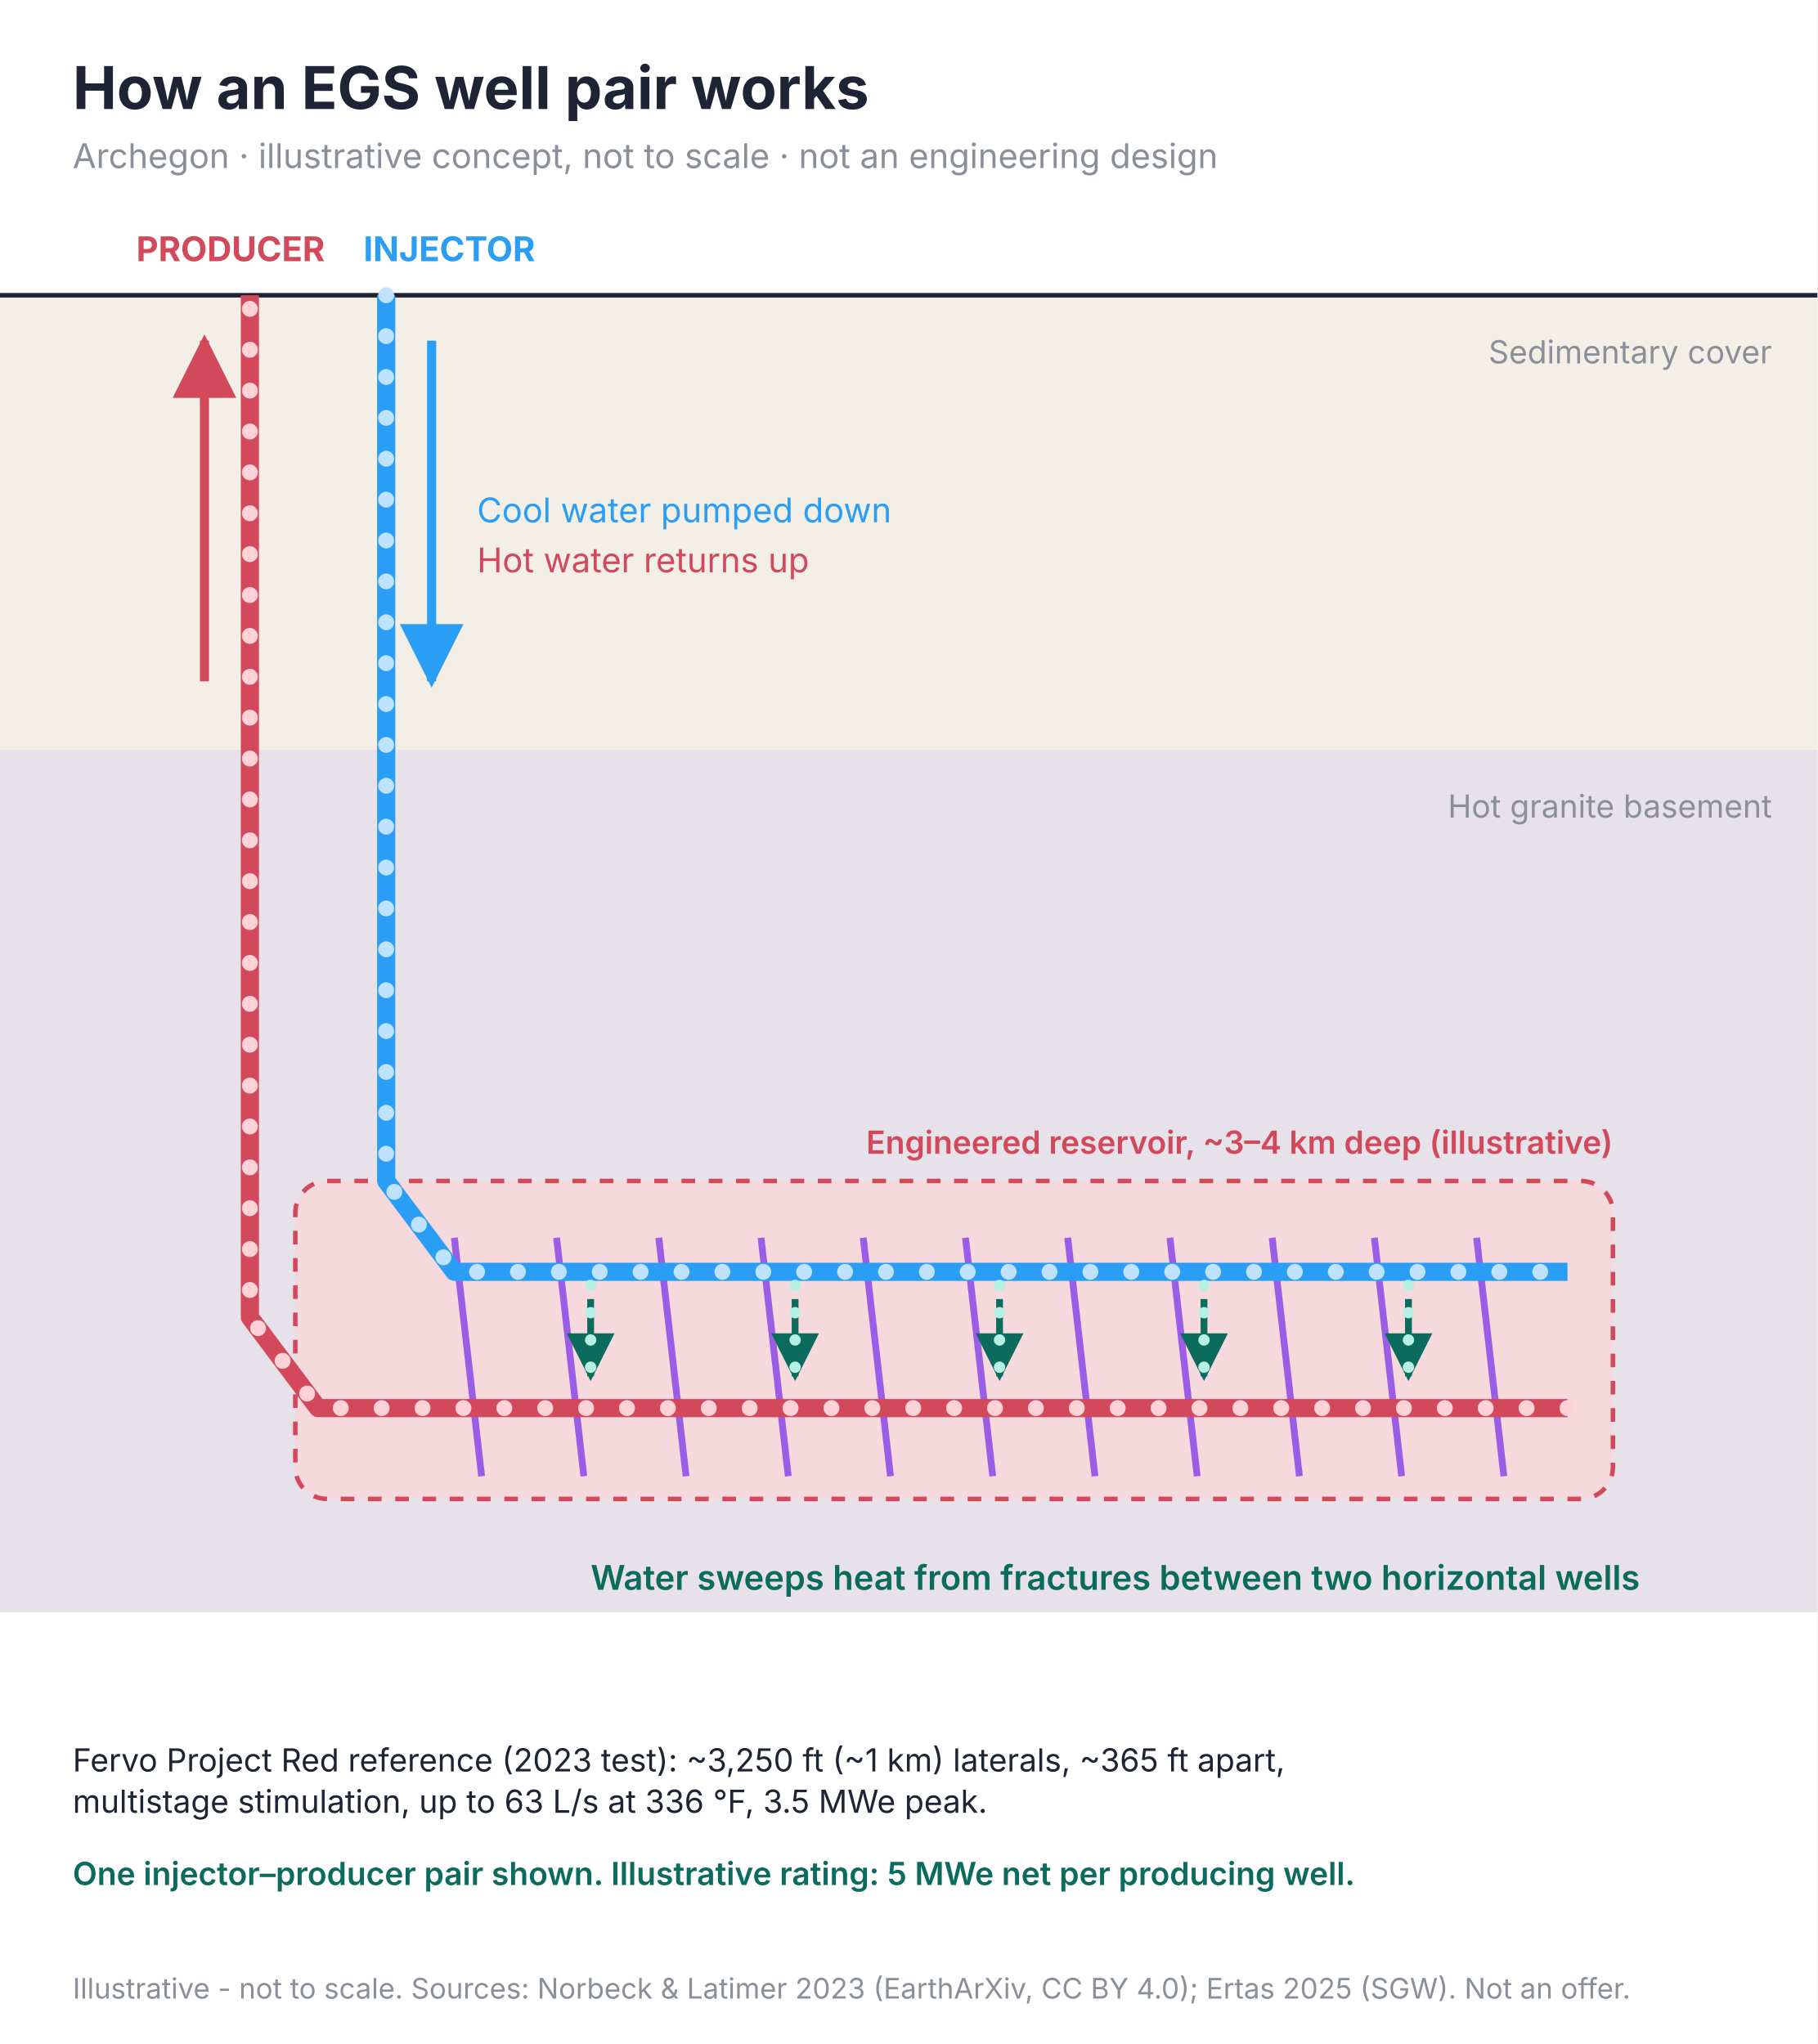
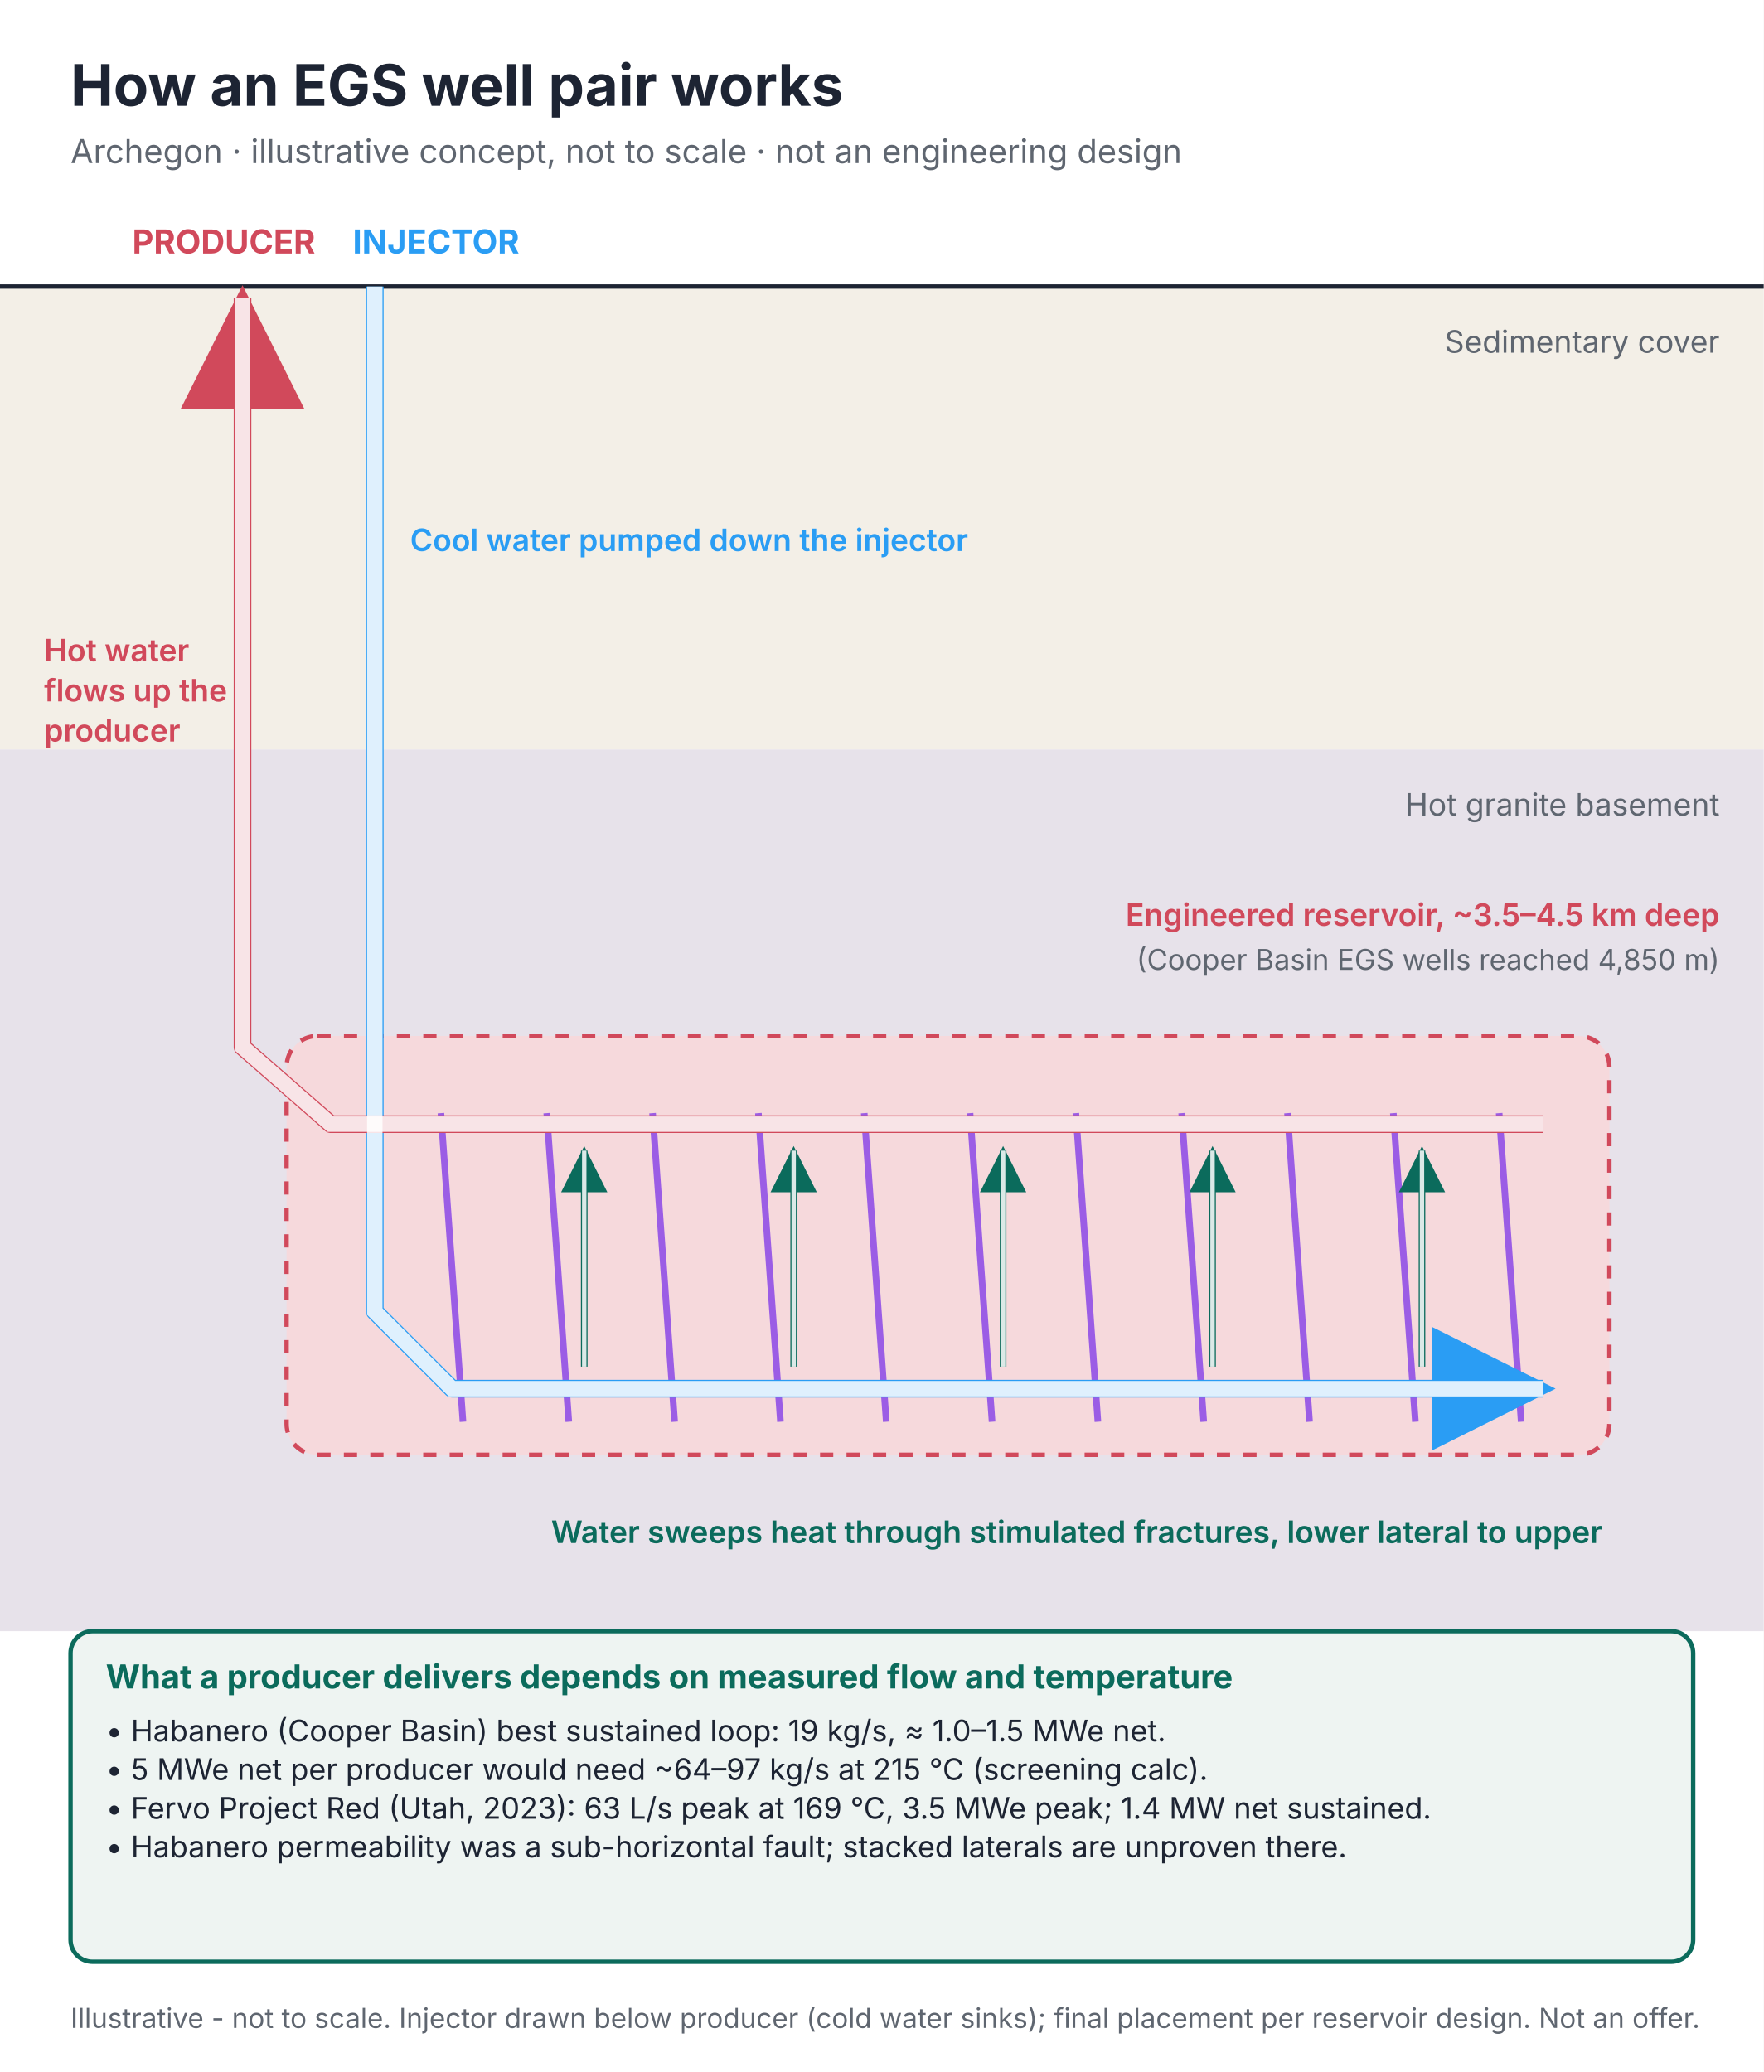
- <svg xmlns="http://www.w3.org/2000/svg" viewBox="0 0 800 900" width="800" height="900" font-family="Inter, Arial, Helvetica, sans-serif" role="img" aria-label="How an EGS well pair works">
+ <svg xmlns="http://www.w3.org/2000/svg" viewBox="0 0 800 940" width="800" height="940" font-family="Inter, Arial, Helvetica, sans-serif" role="img" aria-labelledby="t d">
  <defs>
    <marker id="ah" viewBox="0 0 10 10" refX="9" refY="5" markerWidth="7" markerHeight="7" orient="auto-start-reverse">
      <path d="M0,0 L10,5 L0,10 z" fill="context-stroke" />
    </marker>
-     <marker id="ahg" viewBox="0 0 10 10" refX="9" refY="5" markerWidth="7" markerHeight="7" orient="auto">
-       <path d="M0,0 L10,5 L0,10 z" fill="#1d2433" />
-     </marker>
  </defs>
  <style>
- .fl{stroke-dashoffset:0}
@media (prefers-reduced-motion: no-preference){
-  .fl{animation-timing-function:linear;animation-iteration-count:infinite}
-  .fl12{animation-name:f12}.fl14{animation-name:f14}.fl16{animation-name:f16}.fl18{animation-name:f18}
-  @keyframes f12{from{stroke-dashoffset:12}to{stroke-dashoffset:0}}
-  @keyframes f14{from{stroke-dashoffset:14}to{stroke-dashoffset:0}}
-  @keyframes f16{from{stroke-dashoffset:16}to{stroke-dashoffset:0}}
-  @keyframes f18{from{stroke-dashoffset:18}to{stroke-dashoffset:0}}
-  .hot{animation:f18 0.4s linear infinite, heat 4s ease-in-out infinite}
-  @keyframes heat{0%,100%{stroke:#ffd2d8}50%{stroke:#ffe9a8}}
-  .frac{animation:glow 4s ease-in-out infinite}
-  @keyframes glow{0%,100%{opacity:1}50%{opacity:.55}}
+  .fl{stroke-dasharray:2 14;stroke-linecap:round;animation:fl 1.1s linear infinite}
+  @keyframes fl{from{stroke-dashoffset:16}to{stroke-dashoffset:0}}
+  .pulse{animation:pulse 3s ease-in-out infinite}
+  @keyframes pulse{0%,100%{opacity:1}50%{opacity:.35}}
+  .rot{transform-box:fill-box;transform-origin:center;animation:rot 1.6s linear infinite}
+  @keyframes rot{to{transform:rotate(360deg)}}
+  
}
- @media (prefers-reduced-motion: reduce){ .rm-hide{display:none} }
+ @media (prefers-reduced-motion: reduce){.fl{display:none}}
</style>
-   <rect width="800" height="900" fill="#ffffff" />
+   <rect width="800" height="940" fill="#ffffff" />
  <text x="32" y="48" font-size="26" font-weight="700" fill="#1d2433">How an EGS well pair works</text>
-   <text x="32" y="74" font-size="15" fill="#8a8f98">Archegon · illustrative concept, not to scale · not an engineering design</text>
-   <rect x="0" y="130" width="800" height="200" fill="#f3efe7" />
-   <rect x="0" y="330" width="800" height="380" fill="#e7e2ea" />
-   <text x="780" y="160.0" font-size="14" font-weight="400" fill="#8a8f98" text-anchor="end">Sedimentary cover</text>
-   <text x="780" y="360.0" font-size="14" font-weight="400" fill="#8a8f98" text-anchor="end">Hot granite basement</text>
+   <text x="32" y="74" font-size="15" fill="#5f6670">Archegon · illustrative concept, not to scale · not an engineering design</text>
+   <rect x="0" y="130" width="800" height="210" fill="#f3efe7" />
+   <rect x="0" y="340" width="800" height="400" fill="#e7e2ea" />
+   <text x="780" y="160.0" font-size="14" font-weight="400" fill="#5f6670" text-anchor="end">Sedimentary cover</text>
+   <text x="780" y="370.0" font-size="14" font-weight="400" fill="#5f6670" text-anchor="end">Hot granite basement</text>
  <line x1="0" y1="130" x2="800" y2="130" stroke="#1d2433" stroke-width="2" />
-   <rect x="130" y="520" width="580" height="140" rx="14" fill="#f6d9dc" stroke="#d1495b" stroke-width="2" stroke-dasharray="6 6" />
-   <text x="710" y="508.0" font-size="14" font-weight="600" fill="#d1495b" text-anchor="end">Engineered reservoir, ~3–4 km deep (illustrative)</text>
-   <line x1="200" y1="545" x2="212" y2="650" stroke="#9b5de5" stroke-width="3" class="frac" />
-   <line x1="245" y1="545" x2="257" y2="650" stroke="#9b5de5" stroke-width="3" class="frac" />
-   <line x1="290" y1="545" x2="302" y2="650" stroke="#9b5de5" stroke-width="3" class="frac" />
-   <line x1="335" y1="545" x2="347" y2="650" stroke="#9b5de5" stroke-width="3" class="frac" />
-   <line x1="380" y1="545" x2="392" y2="650" stroke="#9b5de5" stroke-width="3" class="frac" />
-   <line x1="425" y1="545" x2="437" y2="650" stroke="#9b5de5" stroke-width="3" class="frac" />
-   <line x1="470" y1="545" x2="482" y2="650" stroke="#9b5de5" stroke-width="3" class="frac" />
-   <line x1="515" y1="545" x2="527" y2="650" stroke="#9b5de5" stroke-width="3" class="frac" />
-   <line x1="560" y1="545" x2="572" y2="650" stroke="#9b5de5" stroke-width="3" class="frac" />
-   <line x1="605" y1="545" x2="617" y2="650" stroke="#9b5de5" stroke-width="3" class="frac" />
-   <line x1="650" y1="545" x2="662" y2="650" stroke="#9b5de5" stroke-width="3" class="frac" />
-   <polyline points="170,130 170,520 200,560 690,560" fill="none" stroke="#2a9df4" stroke-width="8" stroke-linejoin="round" />
-   <polyline points="110,130 110,580 140,620 690,620" fill="none" stroke="#d1495b" stroke-width="8" stroke-linejoin="round" />
-   <polyline points="190,150 190,300" fill="none" stroke="#2a9df4" stroke-width="4" stroke-linejoin="round" marker-end="url(#ah)" />
-   <polyline points="90,300 90,150" fill="none" stroke="#d1495b" stroke-width="4" stroke-linejoin="round" marker-end="url(#ah)" />
-   <polyline points="260,572 260,606" fill="none" stroke="#0b6b5c" stroke-width="3" stroke-linejoin="round" marker-end="url(#ah)" />
-   <polyline points="350,572 350,606" fill="none" stroke="#0b6b5c" stroke-width="3" stroke-linejoin="round" marker-end="url(#ah)" />
-   <polyline points="440,572 440,606" fill="none" stroke="#0b6b5c" stroke-width="3" stroke-linejoin="round" marker-end="url(#ah)" />
-   <polyline points="530,572 530,606" fill="none" stroke="#0b6b5c" stroke-width="3" stroke-linejoin="round" marker-end="url(#ah)" />
-   <polyline points="620,572 620,606" fill="none" stroke="#0b6b5c" stroke-width="3" stroke-linejoin="round" marker-end="url(#ah)" />
+   <text x="780" y="420.0" font-size="14" font-weight="600" fill="#d1495b" text-anchor="end">Engineered reservoir, ~3.5–4.5 km deep</text>
+   <text x="780" y="440.0" font-size="13" font-weight="400" fill="#5f6670" text-anchor="end">(Cooper Basin EGS wells reached 4,850 m)</text>
+   <rect x="130" y="470" width="600" height="190" rx="14" fill="#f6d9dc" stroke="#d1495b" stroke-width="2" stroke-dasharray="6 6" />
+   <line class="pulse" x1="200" y1="505" x2="210" y2="645" stroke="#9b5de5" stroke-width="3" />
+   <line class="pulse" x1="248" y1="505" x2="258" y2="645" stroke="#9b5de5" stroke-width="3" />
+   <line class="pulse" x1="296" y1="505" x2="306" y2="645" stroke="#9b5de5" stroke-width="3" />
+   <line class="pulse" x1="344" y1="505" x2="354" y2="645" stroke="#9b5de5" stroke-width="3" />
+   <line class="pulse" x1="392" y1="505" x2="402" y2="645" stroke="#9b5de5" stroke-width="3" />
+   <line class="pulse" x1="440" y1="505" x2="450" y2="645" stroke="#9b5de5" stroke-width="3" />
+   <line class="pulse" x1="488" y1="505" x2="498" y2="645" stroke="#9b5de5" stroke-width="3" />
+   <line class="pulse" x1="536" y1="505" x2="546" y2="645" stroke="#9b5de5" stroke-width="3" />
+   <line class="pulse" x1="584" y1="505" x2="594" y2="645" stroke="#9b5de5" stroke-width="3" />
+   <line class="pulse" x1="632" y1="505" x2="642" y2="645" stroke="#9b5de5" stroke-width="3" />
+   <line class="pulse" x1="680" y1="505" x2="690" y2="645" stroke="#9b5de5" stroke-width="3" />
+   <polyline points="170,130 170,595 205,630 700,630" fill="none" stroke="#2a9df4" stroke-width="8" stroke-linejoin="round" marker-end="url(#ah)" />
+   <polyline points="700,510 150,510 110,475 110,135" fill="none" stroke="#d1495b" stroke-width="8" stroke-linejoin="round" marker-end="url(#ah)" />
+   <polyline points="265,620 265,522" fill="none" stroke="#0b6b5c" stroke-width="3" stroke-linejoin="round" marker-end="url(#ah)" />
+   <polyline points="360,620 360,522" fill="none" stroke="#0b6b5c" stroke-width="3" stroke-linejoin="round" marker-end="url(#ah)" />
+   <polyline points="455,620 455,522" fill="none" stroke="#0b6b5c" stroke-width="3" stroke-linejoin="round" marker-end="url(#ah)" />
+   <polyline points="550,620 550,522" fill="none" stroke="#0b6b5c" stroke-width="3" stroke-linejoin="round" marker-end="url(#ah)" />
+   <polyline points="645,620 645,522" fill="none" stroke="#0b6b5c" stroke-width="3" stroke-linejoin="round" marker-end="url(#ah)" />
  <text x="60" y="115.0" font-size="15" font-weight="700" fill="#d1495b" text-anchor="start">PRODUCER</text>
  <text x="160" y="115.0" font-size="15" font-weight="700" fill="#2a9df4" text-anchor="start">INJECTOR</text>
-   <text x="210" y="230.0" font-size="15" font-weight="400" fill="#2a9df4" text-anchor="start">Cool water pumped down</text>
-   <text x="210" y="252.0" font-size="15" font-weight="400" fill="#d1495b" text-anchor="start">Hot water returns up</text>
-   <text x="260" y="700.0" font-size="15" font-weight="600" fill="#0b6b5c" text-anchor="start">Water sweeps heat from fractures between two horizontal wells</text>
-   <text x="32" y="780.0" font-size="14" font-weight="400" fill="#1d2433" text-anchor="start">Fervo Project Red reference (2023 test): ~3,250 ft (~1 km) laterals, ~365 ft apart,</text>
-   <text x="32" y="798.2" font-size="14" font-weight="400" fill="#1d2433" text-anchor="start">multistage stimulation, up to 63 L/s at 336 °F, 3.5 MWe peak.</text>
-   <text x="32" y="830.0" font-size="14" font-weight="600" fill="#0b6b5c" text-anchor="start">One injector–producer pair shown. Illustrative rating: 5 MWe net per producing well.</text>
-   <text x="32" y="880" font-size="12.5" fill="#8a8f98">Illustrative - not to scale. Sources: Norbeck &amp; Latimer 2023 (EarthArXiv, CC BY 4.0); Ertas 2025 (SGW). Not an offer.</text>
+   <text x="186" y="250.0" font-size="14" font-weight="600" fill="#2a9df4" text-anchor="start">Cool water pumped down the injector</text>
+   <text x="20" y="300.0" font-size="14" font-weight="600" fill="#d1495b" text-anchor="start">Hot water</text>
+   <text x="20" y="318.2" font-size="14" font-weight="600" fill="#d1495b" text-anchor="start">flows up the</text>
+   <text x="20" y="336.4" font-size="14" font-weight="600" fill="#d1495b" text-anchor="start">producer</text>
+   <text x="250" y="700.0" font-size="14" font-weight="600" fill="#0b6b5c" text-anchor="start">Water sweeps heat through stimulated fractures, lower lateral to upper</text>
+   <rect x="32" y="740" width="736" height="150" rx="10" fill="#eef4f2" stroke="#0b6b5c" stroke-width="2" />
+   <text x="48" y="766.0" font-size="15" font-weight="700" fill="#0b6b5c" text-anchor="start">What a producer delivers depends on measured flow and temperature</text>
+   <text x="48" y="790.0" font-size="13.5" font-weight="400" fill="#1d2433" text-anchor="start">• Habanero (Cooper Basin) best sustained loop: 19 kg/s, ≈ 1.0–1.5 MWe net.</text>
+   <text x="48" y="807.5" font-size="13.5" font-weight="400" fill="#1d2433" text-anchor="start">• 5 MWe net per producer would need ~64–97 kg/s at 215 °C (screening calc).</text>
+   <text x="48" y="825.1" font-size="13.5" font-weight="400" fill="#1d2433" text-anchor="start">• Fervo Project Red (Utah, 2023): 63 L/s peak at 169 °C, 3.5 MWe peak; 1.4 MW net sustained.</text>
+   <text x="48" y="842.6" font-size="13.5" font-weight="400" fill="#1d2433" text-anchor="start">• Habanero permeability was a sub-horizontal fault; stacked laterals are unproven there.</text>
+   <text x="32" y="920" font-size="12.5" fill="#5f6670">Illustrative - not to scale. Injector drawn below producer (cold water sinks); final placement per reservoir design. Not an offer.</text>
  <g aria-hidden="true">
-     <polyline class="fl fl18" points="170,130 170,520 200,560 690,560" fill="none" stroke="#bfe3ff" stroke-width="7" stroke-linecap="round" stroke-linejoin="round" stroke-dasharray="0 18" style="animation-duration:0.46s" />
-     <polyline class="fl fl12" points="260,566 260,612" fill="none" stroke="#b6f0e2" stroke-width="5" stroke-linecap="round" stroke-linejoin="round" stroke-dasharray="0 12" style="animation-duration:0.26s" />
-     <polyline class="fl fl12" points="350,566 350,612" fill="none" stroke="#b6f0e2" stroke-width="5" stroke-linecap="round" stroke-linejoin="round" stroke-dasharray="0 12" style="animation-duration:0.26s" />
-     <polyline class="fl fl12" points="440,566 440,612" fill="none" stroke="#b6f0e2" stroke-width="5" stroke-linecap="round" stroke-linejoin="round" stroke-dasharray="0 12" style="animation-duration:0.26s" />
-     <polyline class="fl fl12" points="530,566 530,612" fill="none" stroke="#b6f0e2" stroke-width="5" stroke-linecap="round" stroke-linejoin="round" stroke-dasharray="0 12" style="animation-duration:0.26s" />
-     <polyline class="fl fl12" points="620,566 620,612" fill="none" stroke="#b6f0e2" stroke-width="5" stroke-linecap="round" stroke-linejoin="round" stroke-dasharray="0 12" style="animation-duration:0.26s" />
-     <polyline class="hot" points="690,620 140,620 110,580 110,130" fill="none" stroke="#ffd2d8" stroke-width="7" stroke-linecap="round" stroke-dasharray="0 18" />
+     <polyline class="fl" points="170,130 170,595 205,630 700,630" fill="none" stroke="#ffffff" stroke-opacity=".85" stroke-width="7" />
+     <polyline class="fl" points="700,510 150,510 110,475 110,135" fill="none" stroke="#ffffff" stroke-opacity=".85" stroke-width="7" />
+     <polyline class="fl" points="265,620 265,522" fill="none" stroke="#ffffff" stroke-opacity=".85" stroke-width="2" />
+     <polyline class="fl" points="360,620 360,522" fill="none" stroke="#ffffff" stroke-opacity=".85" stroke-width="2" />
+     <polyline class="fl" points="455,620 455,522" fill="none" stroke="#ffffff" stroke-opacity=".85" stroke-width="2" />
+     <polyline class="fl" points="550,620 550,522" fill="none" stroke="#ffffff" stroke-opacity=".85" stroke-width="2" />
+     <polyline class="fl" points="645,620 645,522" fill="none" stroke="#ffffff" stroke-opacity=".85" stroke-width="2" />
  </g>
</svg>
